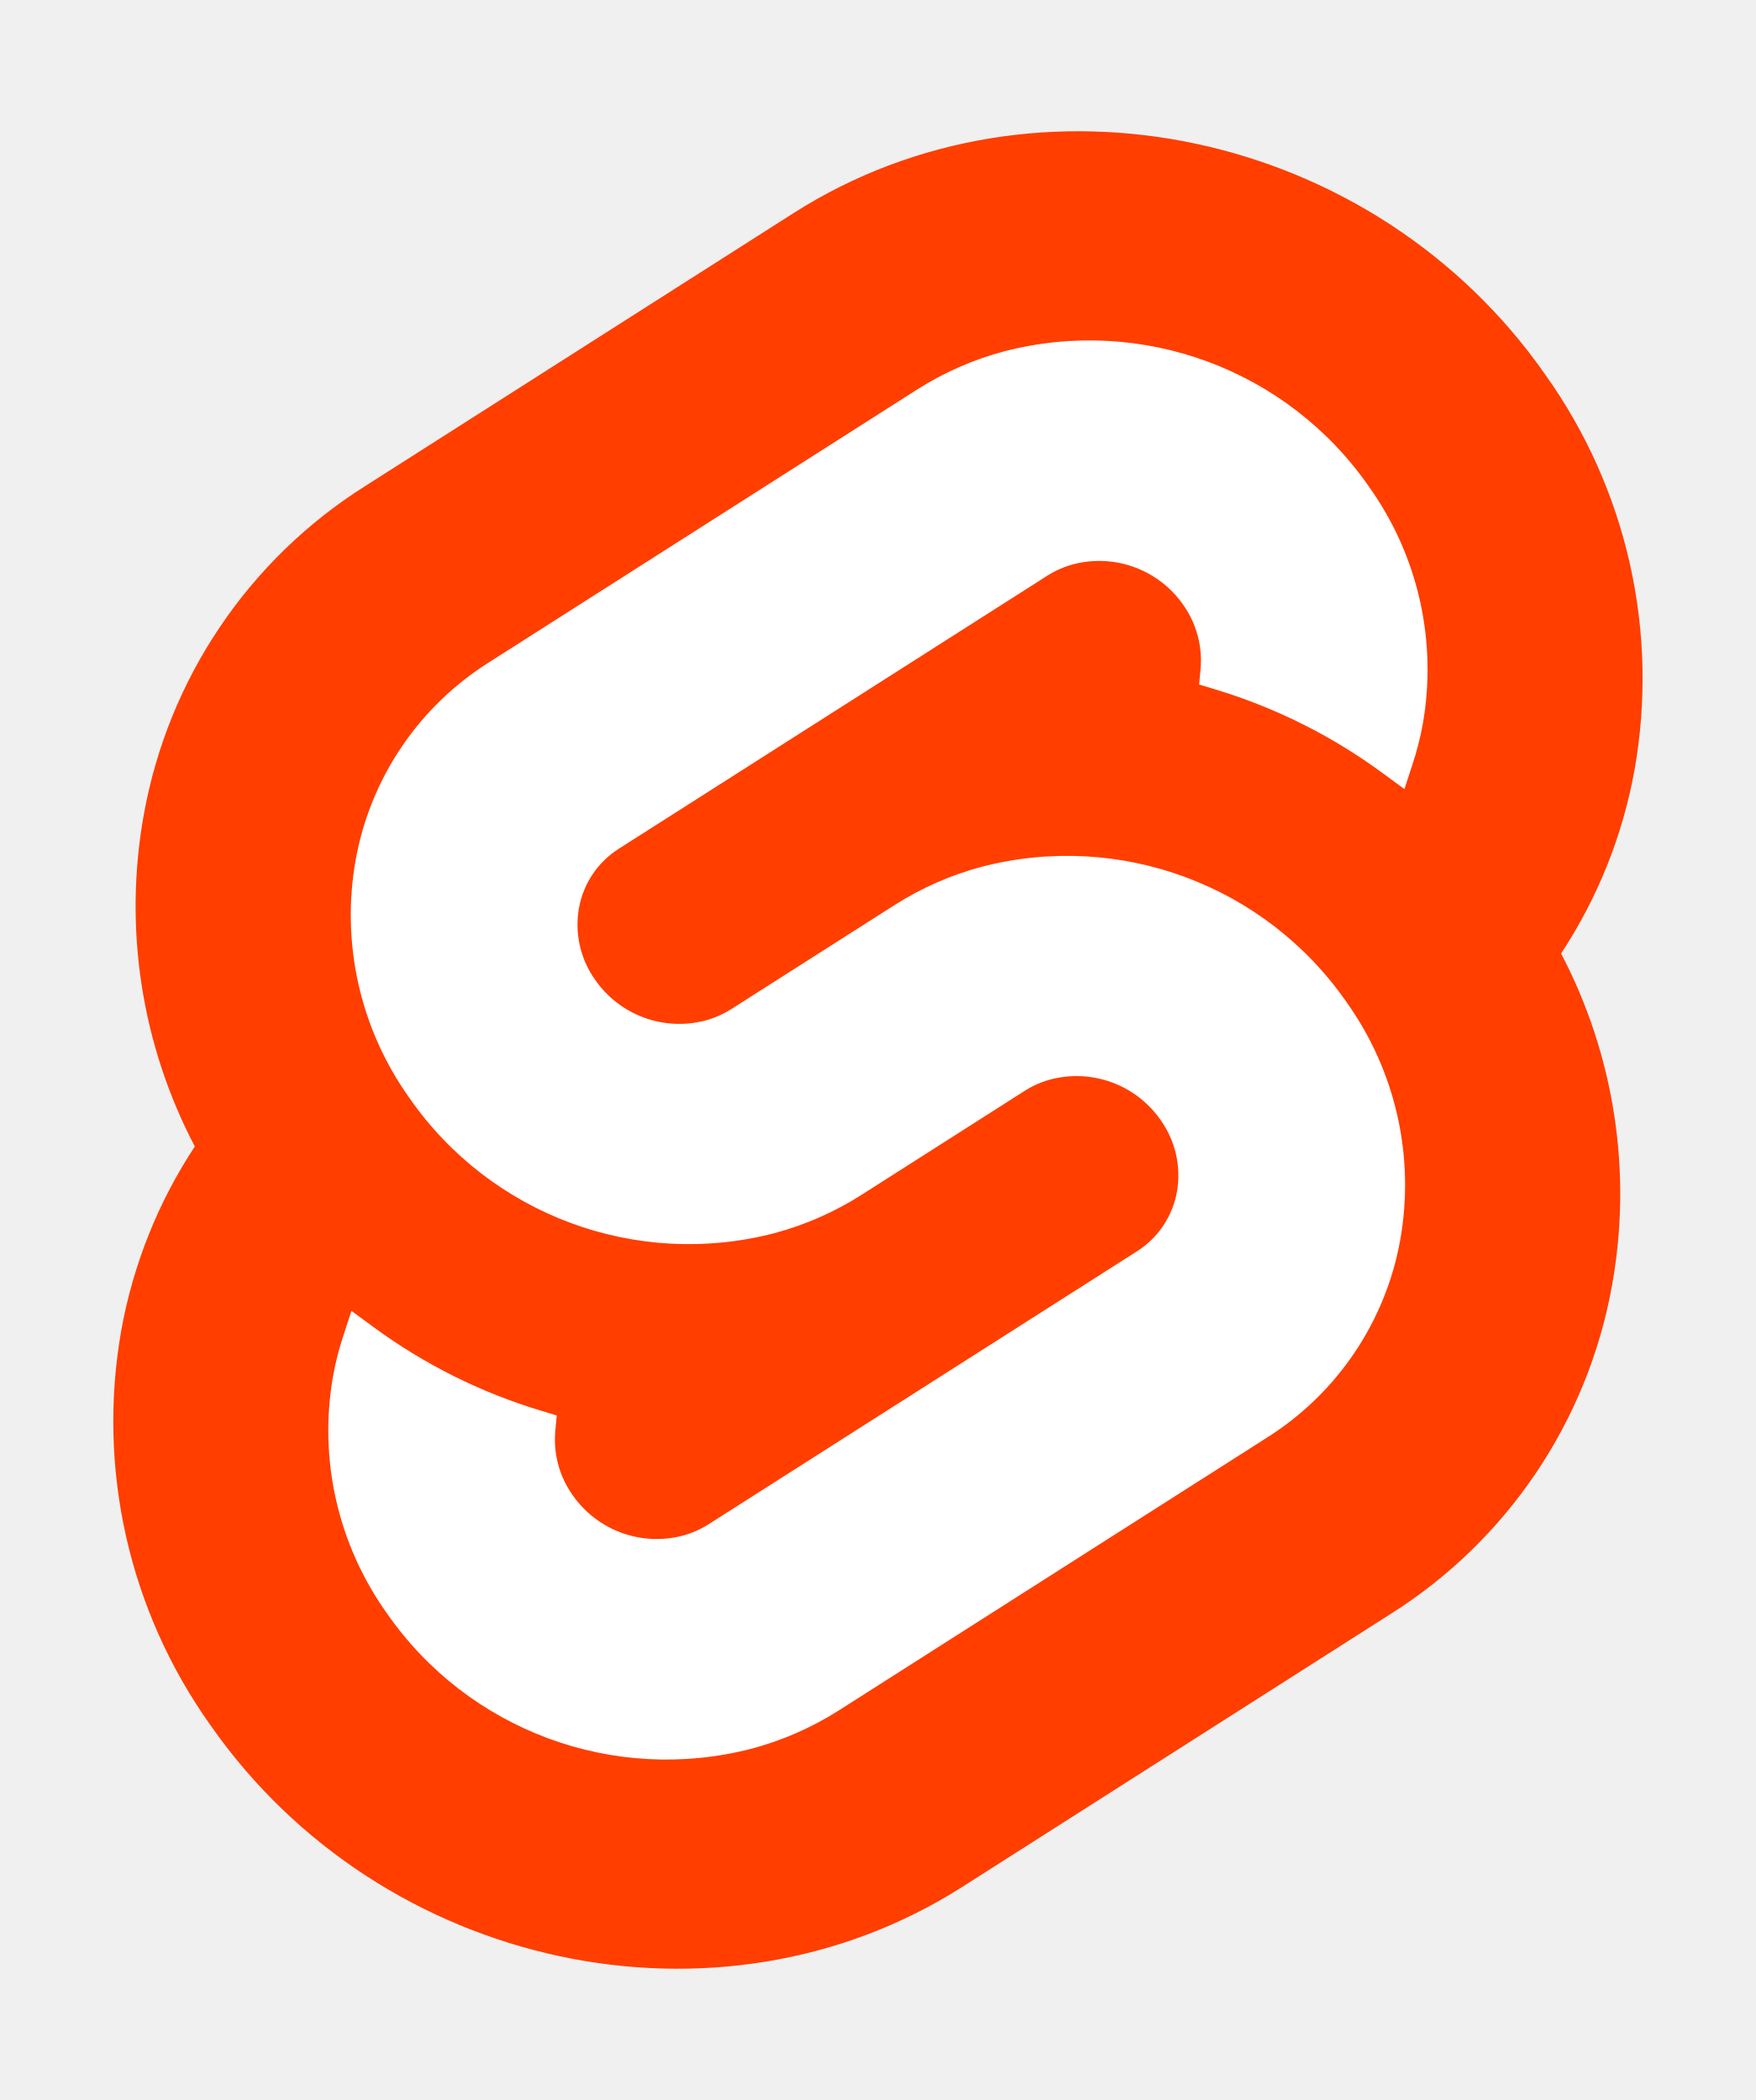
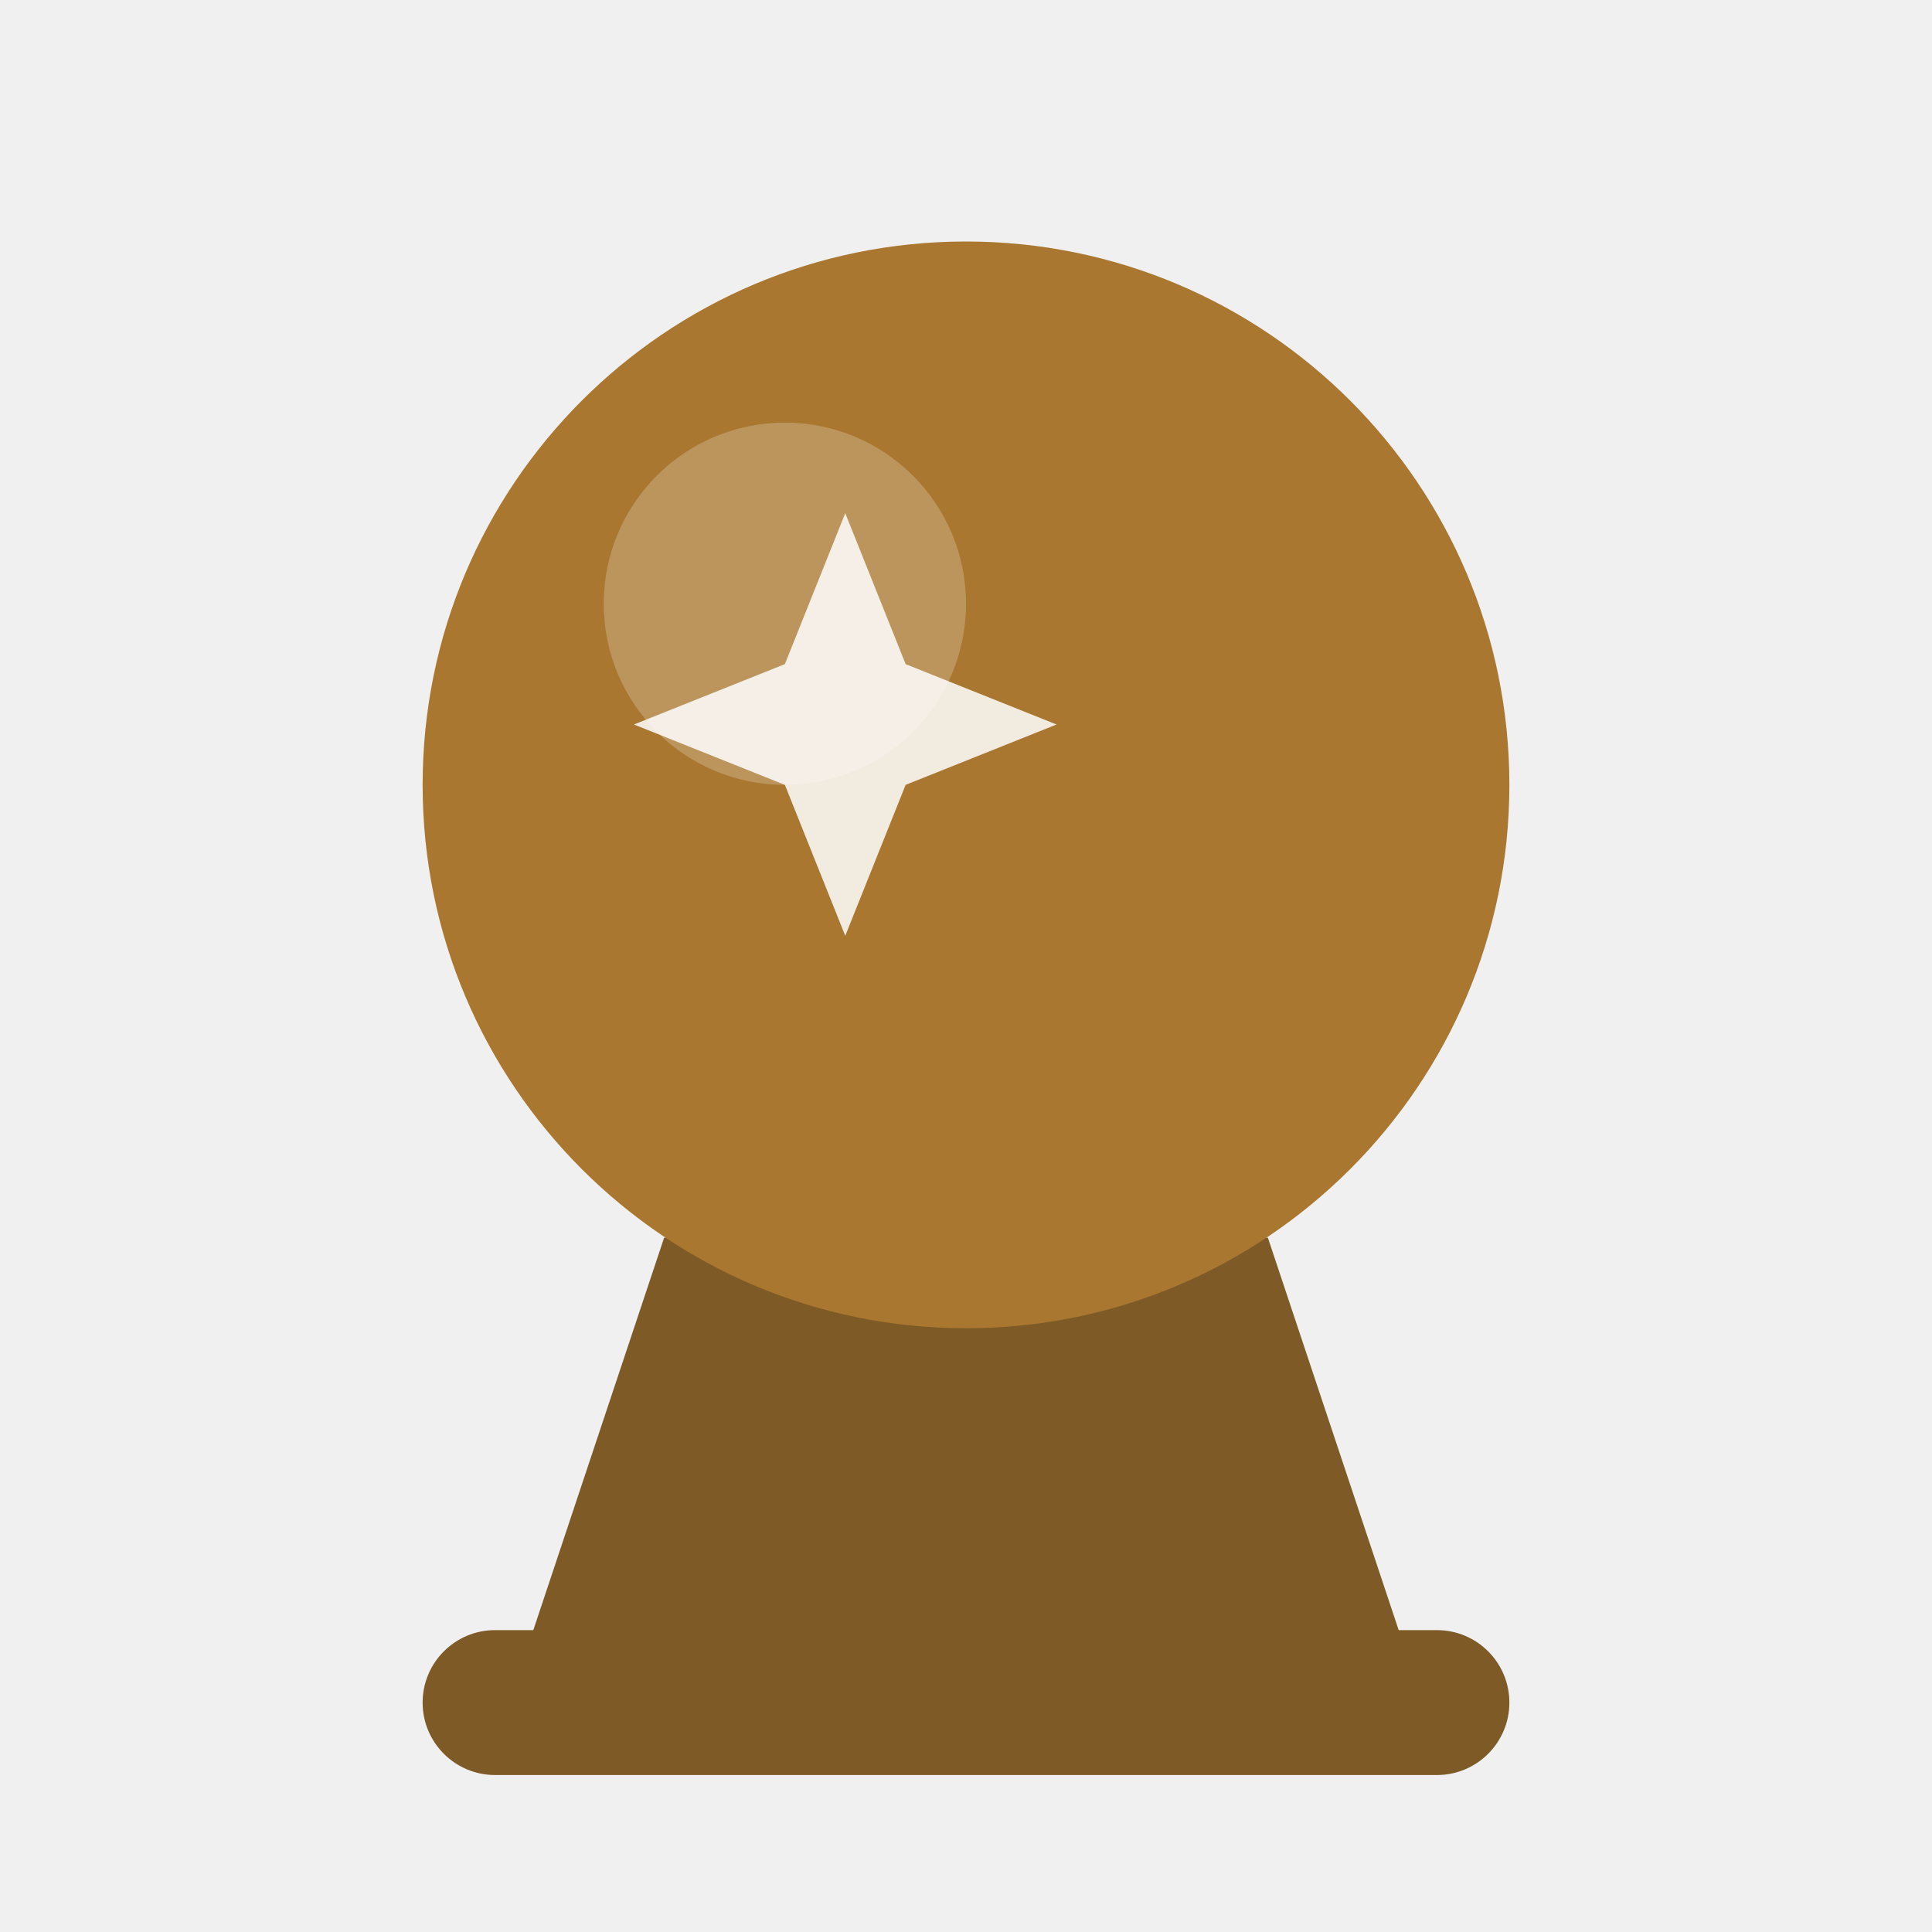
- <svg xmlns="http://www.w3.org/2000/svg" width="107" height="128" viewBox="0 0 107 128">
-   <path d="M94.157 22.819c-10.4-14.885-30.94-19.297-45.792-9.835L22.282 29.608A29.92 29.92 0 0 0 8.764 49.65a31.5 31.5 0 0 0 3.108 20.231 30 30 0 0 0-4.477 11.183 31.9 31.9 0 0 0 5.448 24.116c10.402 14.887 30.942 19.297 45.791 9.835l26.083-16.624A29.92 29.92 0 0 0 98.235 78.35a31.53 31.53 0 0 0-3.105-20.232 30 30 0 0 0 4.474-11.182 31.88 31.88 0 0 0-5.447-24.116" style="fill:#ff3e00" />
-   <path d="M45.817 106.582a20.72 20.72 0 0 1-22.237-8.243 19.17 19.17 0 0 1-3.277-14.503 18 18 0 0 1 .624-2.435l.49-1.498 1.337.981a33.6 33.6 0 0 0 10.203 5.098l.97.294-.09.968a5.85 5.85 0 0 0 1.052 3.878 6.24 6.24 0 0 0 6.695 2.485 5.8 5.8 0 0 0 1.603-.704L69.27 76.28a5.43 5.43 0 0 0 2.45-3.631 5.8 5.8 0 0 0-.987-4.371 6.24 6.24 0 0 0-6.698-2.487 5.7 5.7 0 0 0-1.6.704l-9.953 6.345a19 19 0 0 1-5.296 2.326 20.72 20.72 0 0 1-22.237-8.243 19.17 19.17 0 0 1-3.277-14.502 17.99 17.99 0 0 1 8.13-12.052l26.081-16.623a19 19 0 0 1 5.3-2.329 20.72 20.72 0 0 1 22.237 8.243 19.17 19.17 0 0 1 3.277 14.503 18 18 0 0 1-.624 2.435l-.49 1.498-1.337-.98a33.6 33.6 0 0 0-10.203-5.1l-.97-.294.09-.968a5.86 5.86 0 0 0-1.052-3.878 6.24 6.24 0 0 0-6.696-2.485 5.8 5.8 0 0 0-1.602.704L37.73 51.72a5.42 5.42 0 0 0-2.449 3.63 5.79 5.79 0 0 0 .986 4.372 6.24 6.24 0 0 0 6.698 2.486 5.8 5.8 0 0 0 1.602-.704l9.952-6.342a19 19 0 0 1 5.295-2.328 20.72 20.72 0 0 1 22.237 8.242 19.17 19.17 0 0 1 3.277 14.503 18 18 0 0 1-8.13 12.053l-26.081 16.622a19 19 0 0 1-5.3 2.328" style="fill:#fff" />
+ <svg xmlns="http://www.w3.org/2000/svg" viewBox="0 0 32 32">
+   <path d="M11 20.5 8.5 28h15L21 20.5z" fill="#7d5a26" />
+   <rect x="7" y="27" width="18" height="2.4" rx="1.2" fill="#7d5a26" />
+   <circle cx="16" cy="13" r="9" fill="#a9772f" />
+   <circle cx="13" cy="10" r="3" fill="#fff" opacity=".22" />
+   <path d="M14 8.5l1 2.5 2.5 1-2.5 1-1 2.5-1-2.5-2.5-1 2.5-1z" fill="#fff" opacity=".85" />
</svg>
